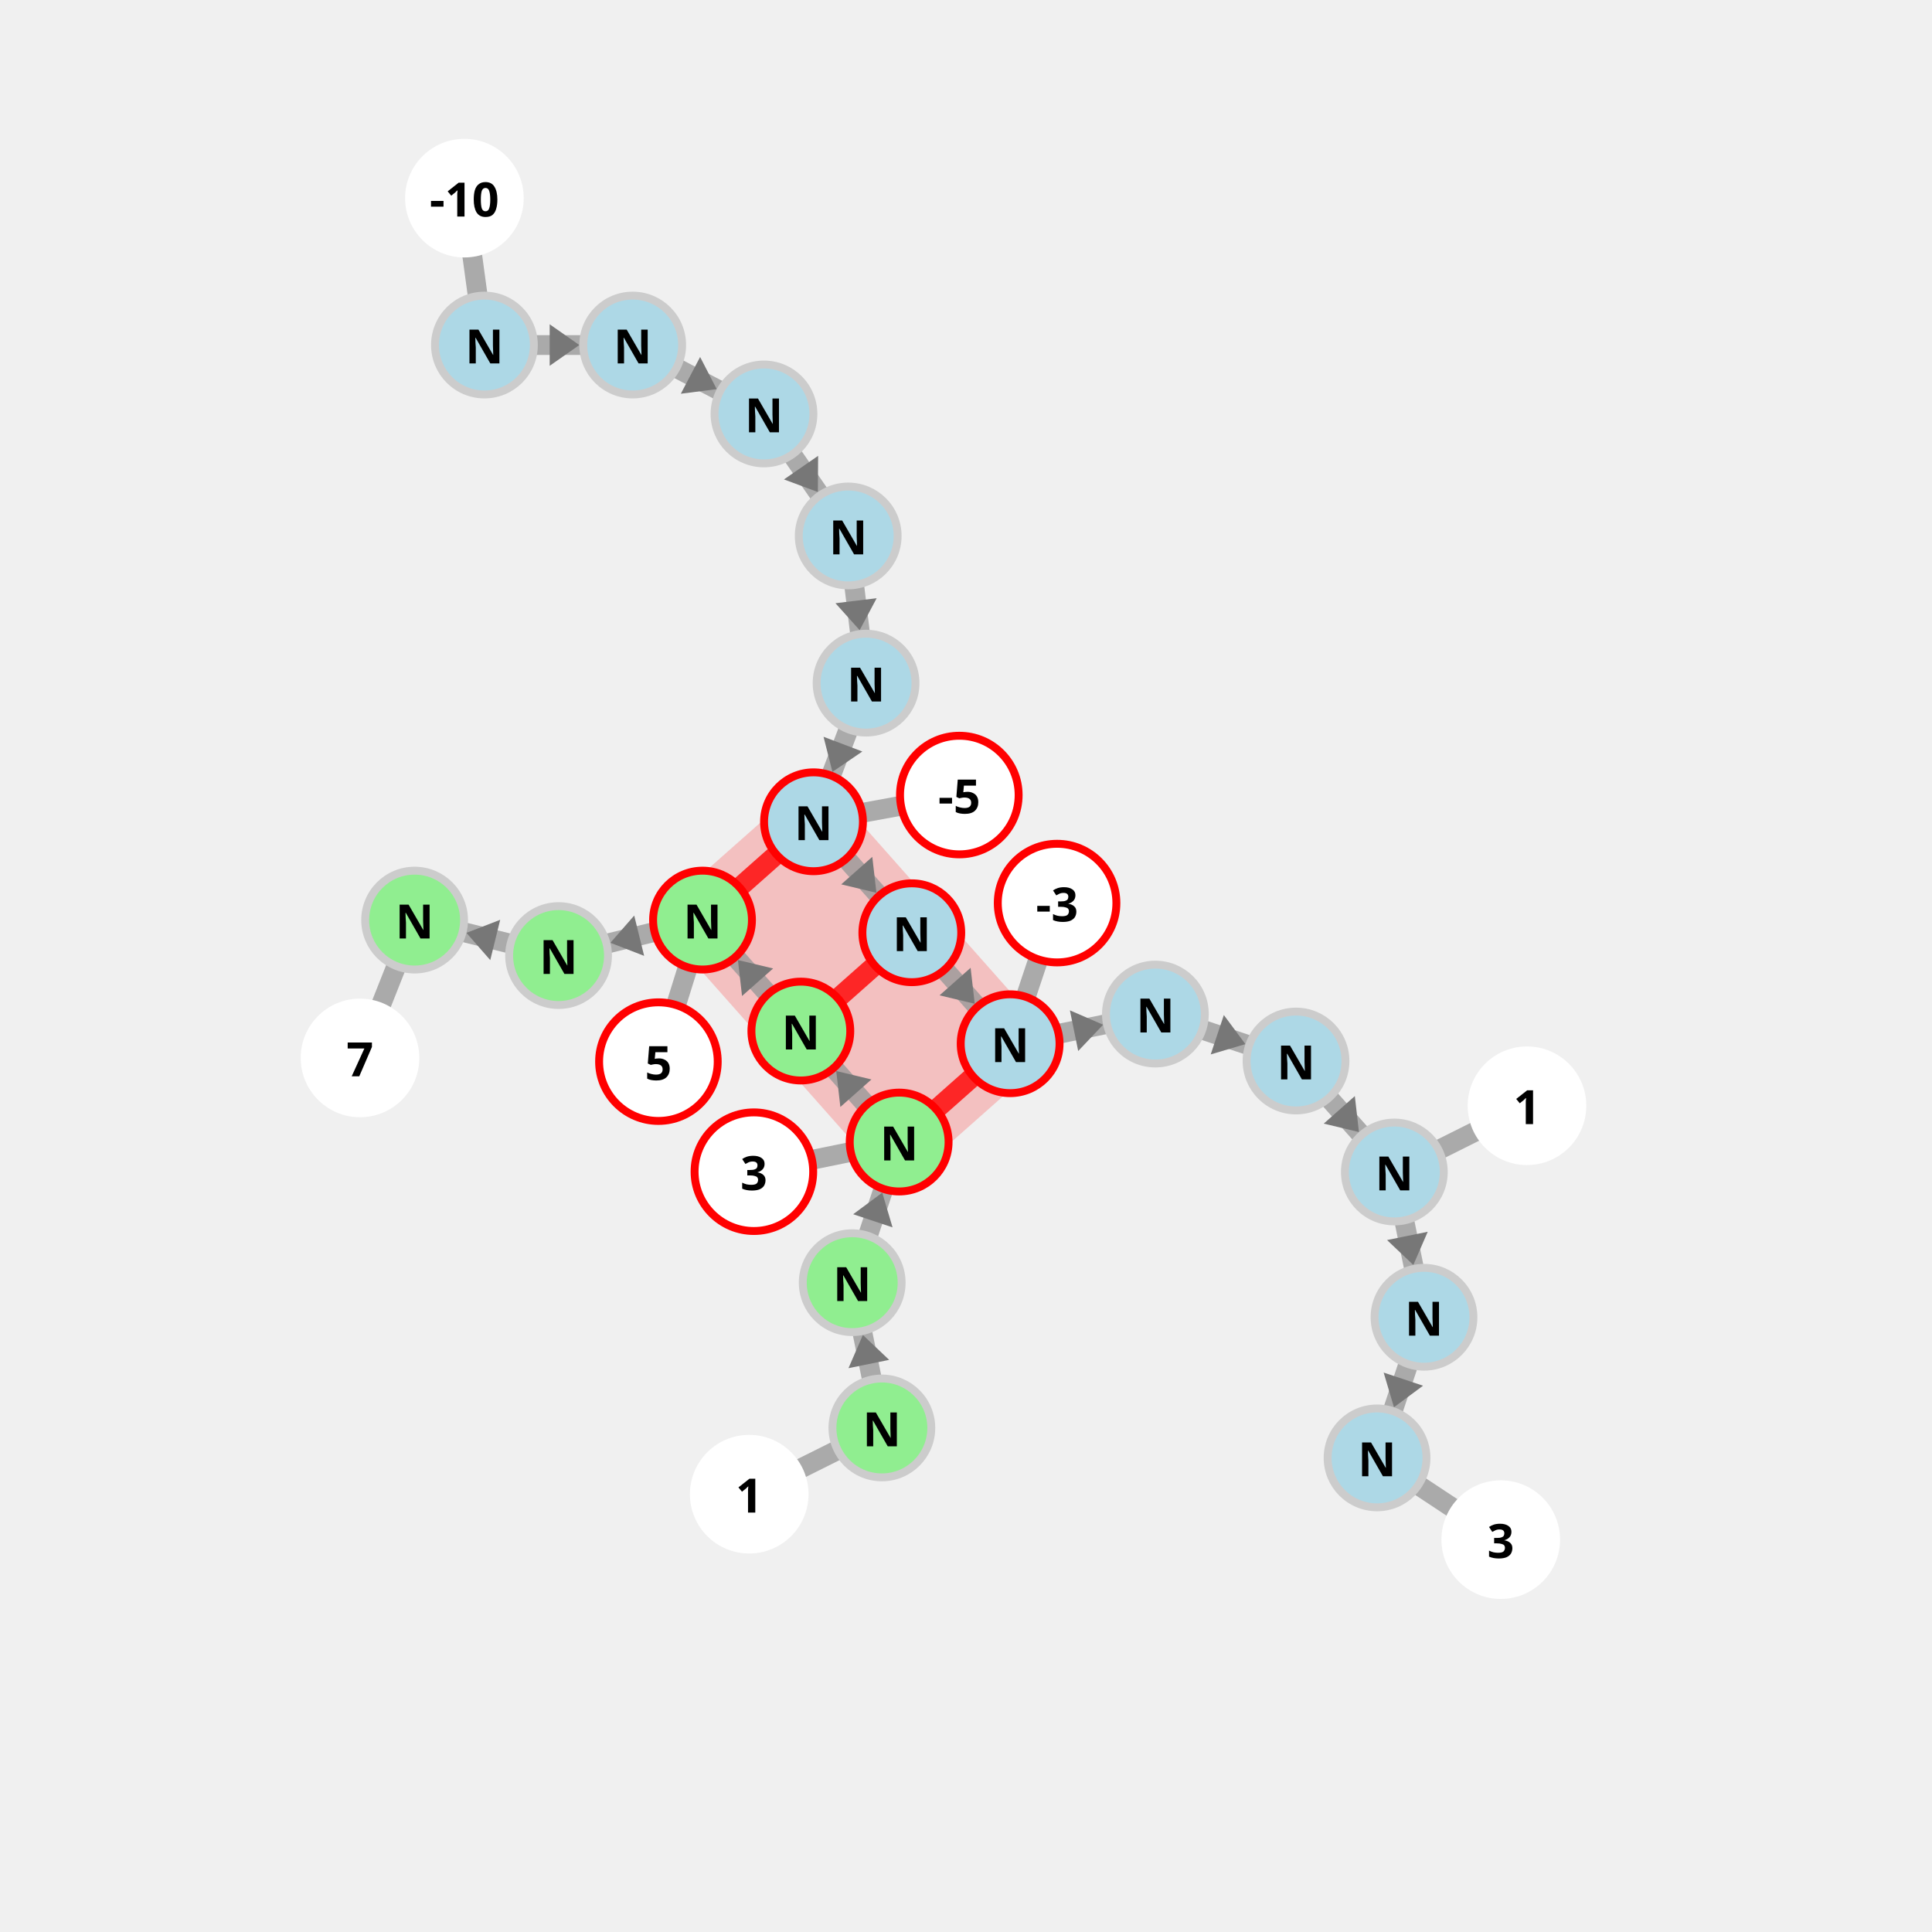
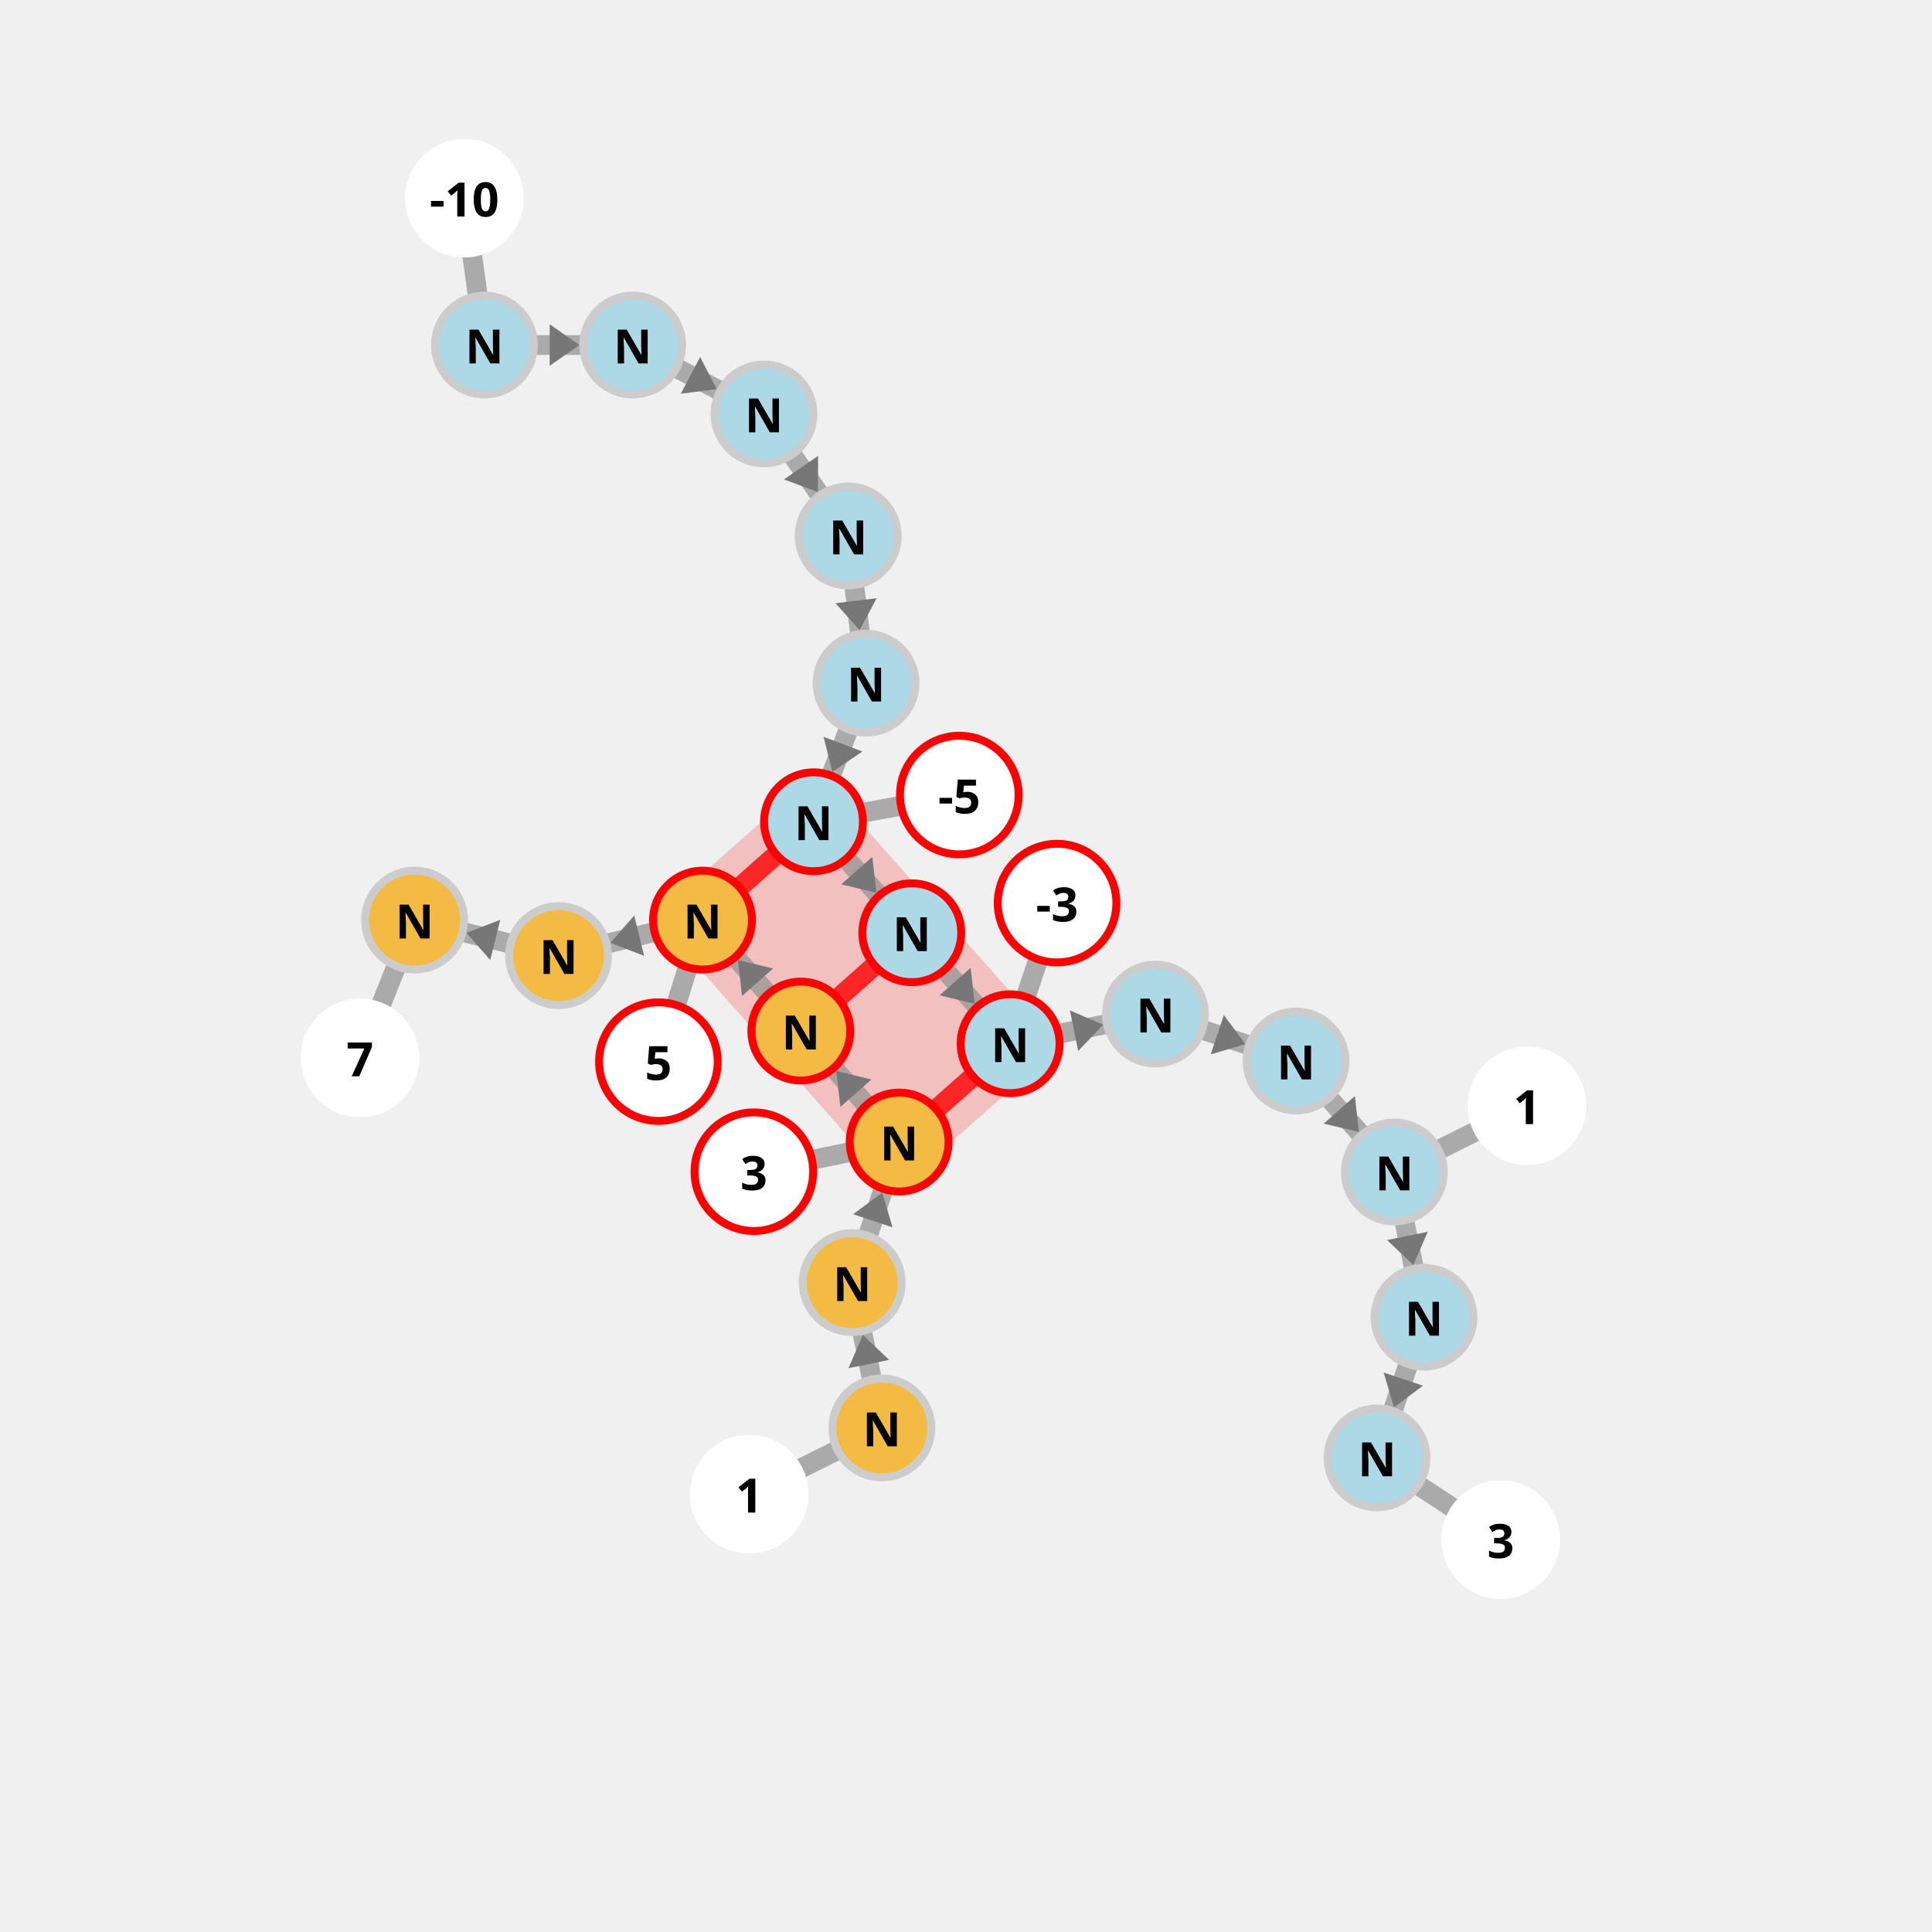
<svg xmlns="http://www.w3.org/2000/svg" viewBox="0 0 300 300">
  <style type="text/css">
 circle.fornac-node, polygon.fornac-node {
  stroke: #ccc;
  stroke-width: 0.8;
  opacity: 1;
  fill: white;
}

path.fornac-directionArrow {
  fill: #777;
  stroke: none;
  stroke-width: 0.8px;
}

g.fornac-plot {
    /* outline: 1px solid red; */
}

circle.fornac-node[base_type="a"] {
  fill: #dbdb8d;
}

circle.fornac-node[base_type="c"] {
  fill: #98df8a;
}

circle.fornac-node[base_type="g"] {
  fill: #ff9896;
}

circle.fornac-node[base_type="u"], circle.fornac-node[base_type="t"] {
  fill: #aec7e8;
}

.fornac-node &gt; text {
     pointer-events: none;
 }

circle.fornac-node[node_type="label"] {
    stroke: transparent;
    stroke-width: 0;
    fill: white;
    display: inline;
}

circle.fornac-node[node_type="protein"] {
    fill: gray;
    fill-opacity: 0.5;
    stroke-width: 4;
}

.fornac-selectedNode &gt; circle.fornac-node {
    stroke: red;
}

text.fornac-nodeLabel {
    font-weight: bold;
    font-family: Tahoma, Geneva, sans-serif;
    font-size: 0.4em;
    color: rgb(100,100,100);
    text-anchor: middle;
    alignment-baseline: middle;
    dominant-baseline: central;
    pointer-events: none;
    -webkit-touch-callout: none;
    -webkit-user-select: none;
    -khtml-user-select: none;
    -moz-user-select: none;
    -ms-user-select: none;
    user-select: none;
}

line.fornac-link {
  stroke: #999;
  stroke-opacity: 0.8;
  stroke-width: 2;
}

line.fornac-link[link_type="pseudoknot"] {
    stroke: red;
}

line.fornac-link[link_type="basepair"] {
  stroke: red;
}

line.fornac-link[link_type="intermolecule"] {
  stroke: blue;
}

line.fornac-link[link_type="chain_chain"] {
  stroke-dasharray: 3,3;
}

line.fornac-link[link_type="fake"] {
  stroke: green;
}

text.fornac-plotLabel {
    font-family: Tahoma, Geneva, sans-serif;
    font-weight: bolder;
    font-size: 1.2em;
    fill: rgba(200, 200, 200, 0.5);
    text-anchor: middle;
    alignment-baseline: central;
}

.fornac-transparent {
    fill: transparent;
    stroke-width: 0;
    stroke-opacity: 0;
    opacity: 0;
    visibility: hidden;
    pointer-events: none;
}

.fornac-dragLine {
  stroke: #999;
  stroke-width: 2;
  pointer-events: none;
}

.fornac-mouseEventHelper &gt; .extent {
  fill-opacity: .1;
  stroke: #fff;
  shape-rendering: crispEdges;
}

.d3-context-menu {
	position: absolute;
	display: none;
	background-color: #f2f2f2;
	border-radius: 4px;

	font-family: Arial, sans-serif;
	font-size: 14px;
	min-width: 150px;
	border: 1px solid #d4d4d4;

	z-index:1200;
}

.d3-context-menu ul {
	list-style-type: none;
	margin: 4px 0px;
	padding: 0px;
	cursor: default;
}

.d3-context-menu ul li {
	padding: 4px 16px;

	-webkit-touch-callout: none; /* iOS Safari */
	-webkit-user-select: none;   /* Chrome/Safari/Opera */
	-khtml-user-select: none;    /* Konqueror */
	-moz-user-select: none;      /* Firefox */
	-ms-user-select: none;       /* Internet Explorer/Edge */
	user-select: none;
}

.d3-context-menu ul li:hover {
	background-color: #4677f8;
	color: #fefefe;
}

.d3-context-menu-selected {
	background-color: #4677f8;
	color: #fefefe;
}

/*
	Header
*/

.d3-context-menu ul li.is-header
.d3-context-menu ul li.is-header:hover {
	background-color: #f2f2f2;
	color: #444;
	font-weight: bold;
	font-style: italic;
}

/*
	Disabled
*/

.d3-context-menu ul li.is-disabled
.d3-context-menu ul li.is-disabled:hover {
	background-color: #f2f2f2;
	color: #888;
	cursor: not-allowed;
}

/*
	Divider
*/

.d3-context-menu ul li.is-divider {
	padding: 0px 0px;
}

.d3-context-menu ul li.is-divider:hover {
	background-color: #f2f2f2;
}

.d3-context-menu ul hr {
	border: 0;
    height: 0;
    border-top: 1px solid rgba(0, 0, 0, 0.1);
    border-bottom: 1px solid rgba(255, 255, 255, 0.3);
}

/*# sourceMappingURL=fornac.css.map*/ 
</style>
  <g class="fornac-plot" transform="translate(-78.25751,-99.90261)scale(1.534809,1.534809)">
    <polyline points="133.292,148.231 143.239,159.459 153.185,170.687 141.958,180.634 132.011,169.406 122.064,158.178 133.292,148.231 " style="fill:red;opacity:0.2;stroke:red;stroke-width:7" />
    <g class="fornac-links">
      <line class="link fornac-link" x1="100" y1="100" x2="115" y2="100" link_type="backbone" pointer-events="all" start="1" end="2" />
      <line class="link fornac-link" x1="115" y1="100" x2="128.282" y2="106.971" link_type="backbone" pointer-events="all" start="2" end="3" />
      <line class="link fornac-link" x1="128.282" y1="106.971" x2="136.803" y2="119.316" link_type="backbone" pointer-events="all" start="3" end="4" />
      <line class="link fornac-link" x1="136.803" y1="119.316" x2="138.611" y2="134.206" link_type="backbone" pointer-events="all" start="4" end="5" />
      <line class="link fornac-link" x1="133.292" y1="148.231" x2="122.064" y2="158.178" link_type="basepair" pointer-events="all" start="6" end="21" />
      <line class="link fornac-link" x1="138.611" y1="134.206" x2="133.292" y2="148.231" link_type="backbone" pointer-events="all" start="5" end="6" />
      <line class="link fornac-link" x1="143.239" y1="159.459" x2="132.011" y2="169.406" link_type="basepair" pointer-events="all" start="7" end="20" />
      <line class="link fornac-link" x1="133.292" y1="148.231" x2="143.239" y2="159.459" link_type="backbone" pointer-events="all" start="6" end="7" />
      <line class="link fornac-link" x1="153.185" y1="170.687" x2="141.958" y2="180.634" link_type="basepair" pointer-events="all" start="8" end="19" />
      <line class="link fornac-link" x1="143.239" y1="159.459" x2="153.185" y2="170.687" link_type="backbone" pointer-events="all" start="7" end="8" />
      <line class="link fornac-link" x1="153.185" y1="170.687" x2="167.882" y2="167.686" link_type="backbone" pointer-events="all" start="8" end="9" />
      <line class="link fornac-link" x1="167.882" y1="167.686" x2="182.11" y2="172.436" link_type="backbone" pointer-events="all" start="9" end="10" />
      <line class="link fornac-link" x1="182.11" y1="172.436" x2="192.057" y2="183.664" link_type="backbone" pointer-events="all" start="10" end="11" />
      <line class="link fornac-link" x1="192.057" y1="183.664" x2="195.058" y2="198.361" link_type="backbone" pointer-events="all" start="11" end="12" />
      <line class="link fornac-link" x1="195.058" y1="198.361" x2="190.308" y2="212.589" link_type="backbone" pointer-events="all" start="12" end="13" />
      <line class="link fornac-link" x1="140.208" y1="209.559" x2="137.208" y2="194.862" link_type="backbone" pointer-events="all" start="17" end="18" />
      <line class="link fornac-link" x1="137.208" y1="194.862" x2="141.958" y2="180.634" link_type="backbone" pointer-events="all" start="18" end="19" />
      <line class="link fornac-link" x1="141.958" y1="180.634" x2="132.011" y2="169.406" link_type="backbone" pointer-events="all" start="19" end="20" />
      <line class="link fornac-link" x1="132.011" y1="169.406" x2="122.064" y2="158.178" link_type="backbone" pointer-events="all" start="20" end="21" />
      <line class="link fornac-link" x1="122.064" y1="158.178" x2="107.5" y2="161.768" link_type="backbone" pointer-events="all" start="21" end="22" />
      <line class="link fornac-link" x1="107.5" y1="161.768" x2="92.936" y2="158.178" link_type="backbone" pointer-events="all" start="22" end="23" />
      <line class="link fornac-link" x1="100" y1="100" x2="97.973" y2="85.138" link_type="label_link" pointer-events="all" start="1" end="1" />
      <line class="link fornac-link" x1="133.292" y1="148.231" x2="148.046" y2="145.528" link_type="label_link" pointer-events="all" start="6" end="1" />
      <line class="link fornac-link" x1="153.185" y1="170.687" x2="157.935" y2="156.459" link_type="label_link" pointer-events="all" start="8" end="1" />
      <line class="link fornac-link" x1="192.057" y1="183.664" x2="205.477" y2="176.962" link_type="label_link" pointer-events="all" start="11" end="1" />
      <line class="link fornac-link" x1="190.308" y1="212.589" x2="202.821" y2="220.86" link_type="label_link" pointer-events="all" start="13" end="1" />
      <line class="link fornac-link" x1="140.208" y1="209.559" x2="126.789" y2="216.261" link_type="label_link" pointer-events="all" start="17" end="1" />
      <line class="link fornac-link" x1="141.958" y1="180.634" x2="127.261" y2="183.634" link_type="label_link" pointer-events="all" start="19" end="1" />
      <line class="link fornac-link" x1="122.064" y1="158.178" x2="117.602" y2="172.499" link_type="label_link" pointer-events="all" start="21" end="1" />
      <line class="link fornac-link" x1="92.936" y1="158.178" x2="87.411" y2="172.124" link_type="label_link" pointer-events="all" start="23" end="1" />
    </g>
    <g class="fornac-nodes">
      <g class="gnode" struct_name="empty" transform="translate(100,100)" num="n1" rnum="n23">
        <path class="fornac-directionArrow" node_num="1" />
        <circle class="fornac-node" node_type="nucleotide" node_num="1" r="5" style="fill: lightblue;" />
        <text class="fornac-nodeLabel" label_type="nucleotide">N</text>
      </g>
      <g class="gnode" struct_name="empty" transform="translate(115,100)" num="n2" rnum="n22">
        <path class="fornac-directionArrow" node_num="2" d="M-8.4,-2.1L-5.4,0L-8.4,2.1" />
        <circle class="fornac-node" node_type="nucleotide" node_num="2" r="5" style="fill: lightblue;" />
        <text class="fornac-nodeLabel" label_type="nucleotide">N</text>
      </g>
      <g class="gnode" struct_name="empty" transform="translate(128.2818,106.9708)" num="n3" rnum="n21">
        <path class="fornac-directionArrow" node_num="3" d="M-6.462,-5.763L-4.781,-2.51L-8.414,-2.044" />
        <circle class="fornac-node" node_type="nucleotide" node_num="3" r="5" style="fill: lightblue;" />
        <text class="fornac-nodeLabel" label_type="nucleotide">N</text>
      </g>
      <g class="gnode" struct_name="empty" transform="translate(136.8028,119.3156)" num="n4" rnum="n20">
        <path class="fornac-directionArrow" node_num="4" d="M-3.043,-8.106L-3.068,-4.444L-6.5,-5.72" />
        <circle class="fornac-node" node_type="nucleotide" node_num="4" r="5" style="fill: lightblue;" />
        <text class="fornac-nodeLabel" label_type="nucleotide">N</text>
      </g>
      <g class="gnode" struct_name="empty" transform="translate(138.6109,134.2062)" num="n5" rnum="n19">
        <path class="fornac-directionArrow" node_num="5" d="M1.072,-8.592L-0.651,-5.361L-3.097,-8.086" />
        <circle class="fornac-node" node_type="nucleotide" node_num="5" r="5" style="fill: lightblue;" />
        <text class="fornac-nodeLabel" label_type="nucleotide">N</text>
      </g>
      <g class="gnode" struct_name="empty" transform="translate(133.2918,148.2315)" num="n6" rnum="n18">
        <path class="fornac-directionArrow" node_num="6" d="M4.942,-7.109L1.915,-5.049L1.015,-8.599" />
        <circle class="fornac-node" node_type="nucleotide" node_num="6" r="5" style="fill: lightblue;stroke: red;" />
        <text class="fornac-nodeLabel" label_type="nucleotide">N</text>
      </g>
      <g class="gnode" struct_name="empty" transform="translate(143.2386,159.4591)" num="n7" rnum="n17">
        <path class="fornac-directionArrow" node_num="7" d="M-3.998,-7.68L-3.581,-4.042L-7.142,-4.895" />
        <circle class="fornac-node" node_type="nucleotide" node_num="7" r="5" style="fill: lightblue;stroke: red;" />
        <text class="fornac-nodeLabel" label_type="nucleotide">N</text>
      </g>
      <g class="gnode" struct_name="empty" transform="translate(153.1855,170.6868)" num="n8" rnum="n16">
        <path class="fornac-directionArrow" node_num="8" d="M-3.998,-7.68L-3.581,-4.042L-7.142,-4.895" />
        <circle class="fornac-node" node_type="nucleotide" node_num="8" r="5" style="fill: lightblue;stroke: red;" />
        <text class="fornac-nodeLabel" label_type="nucleotide">N</text>
      </g>
      <g class="gnode" struct_name="empty" transform="translate(167.8823,167.6864)" num="n9" rnum="n15">
        <path class="fornac-directionArrow" node_num="9" d="M-8.65,-0.377L-5.291,1.08L-7.81,3.738" />
        <circle class="fornac-node" node_type="nucleotide" node_num="9" r="5" style="fill: lightblue;" />
        <text class="fornac-nodeLabel" label_type="nucleotide">N</text>
      </g>
      <g class="gnode" struct_name="empty" transform="translate(182.1104,172.4364)" num="n10" rnum="n14">
        <path class="fornac-directionArrow" node_num="10" d="M-7.303,-4.652L-5.122,-1.71L-8.633,-0.668" />
        <circle class="fornac-node" node_type="nucleotide" node_num="10" r="5" style="fill: lightblue;" />
        <text class="fornac-nodeLabel" label_type="nucleotide">N</text>
      </g>
      <g class="gnode" struct_name="empty" transform="translate(192.0572,183.6641)" num="n11" rnum="n13">
        <path class="fornac-directionArrow" node_num="11" d="M-3.998,-7.68L-3.581,-4.042L-7.142,-4.895" />
        <circle class="fornac-node" node_type="nucleotide" node_num="11" r="5" style="fill: lightblue;" />
        <text class="fornac-nodeLabel" label_type="nucleotide">N</text>
      </g>
      <g class="gnode" struct_name="empty" transform="translate(195.0576,198.361)" num="n12" rnum="n12">
        <path class="fornac-directionArrow" node_num="12" d="M0.377,-8.65L-1.08,-5.291L-3.738,-7.81" />
        <circle class="fornac-node" node_type="nucleotide" node_num="12" r="5" style="fill: lightblue;" />
        <text class="fornac-nodeLabel" label_type="nucleotide">N</text>
      </g>
      <g class="gnode" struct_name="empty" transform="translate(190.3076,212.589)" num="n13" rnum="n11">
        <path class="fornac-directionArrow" node_num="13" d="M4.652,-7.303L1.71,-5.122L0.668,-8.633" />
        <circle class="fornac-node" node_type="nucleotide" node_num="13" r="5" style="fill: lightblue;" />
        <text class="fornac-nodeLabel" label_type="nucleotide">N</text>
      </g>
      <g class="gnode" struct_name="empty" transform="translate(140.2082,209.5586)" num="n17" rnum="n7">
-         <circle class="fornac-node" node_type="nucleotide" node_num="17" r="5" style="fill: lightgreen;" />
+         <circle class="fornac-node" node_type="nucleotide" node_num="17" r="5" style="fill: #F4BB44;" />
        <text class="fornac-nodeLabel" label_type="nucleotide">N</text>
      </g>
      <g class="gnode" struct_name="empty" transform="translate(137.2078,194.8617)" num="n18" rnum="n6">
        <path class="fornac-directionArrow" node_num="18" d="M-0.377,8.65L1.08,5.291L3.738,7.81" />
-         <circle class="fornac-node" node_type="nucleotide" node_num="18" r="5" style="fill: lightgreen;" />
+         <circle class="fornac-node" node_type="nucleotide" node_num="18" r="5" style="fill: #F4BB44;" />
        <text class="fornac-nodeLabel" label_type="nucleotide">N</text>
      </g>
      <g class="gnode" struct_name="empty" transform="translate(141.9578,180.6336)" num="n19" rnum="n5">
        <path class="fornac-directionArrow" node_num="19" d="M-4.652,7.303L-1.71,5.122L-0.668,8.633" />
-         <circle class="fornac-node" node_type="nucleotide" node_num="19" r="5" style="fill: lightgreen;stroke: red;" />
+         <circle class="fornac-node" node_type="nucleotide" node_num="19" r="5" style="fill: #F4BB44;stroke: red;" />
        <text class="fornac-nodeLabel" label_type="nucleotide">N</text>
      </g>
      <g class="gnode" struct_name="empty" transform="translate(132.011,169.406)" num="n20" rnum="n4">
        <path class="fornac-directionArrow" node_num="20" d="M3.998,7.68L3.581,4.042L7.142,4.895" />
-         <circle class="fornac-node" node_type="nucleotide" node_num="20" r="5" style="fill: lightgreen;stroke: red;" />
+         <circle class="fornac-node" node_type="nucleotide" node_num="20" r="5" style="fill: #F4BB44;stroke: red;" />
        <text class="fornac-nodeLabel" label_type="nucleotide">N</text>
      </g>
      <g class="gnode" struct_name="empty" transform="translate(122.0641,158.1783)" num="n21" rnum="n3">
        <path class="fornac-directionArrow" node_num="21" d="M3.998,7.68L3.581,4.042L7.142,4.895" />
-         <circle class="fornac-node" node_type="nucleotide" node_num="21" r="5" style="fill: lightgreen;stroke: red;" />
+         <circle class="fornac-node" node_type="nucleotide" node_num="21" r="5" style="fill: #F4BB44;stroke: red;" />
        <text class="fornac-nodeLabel" label_type="nucleotide">N</text>
      </g>
      <g class="gnode" struct_name="empty" transform="translate(107.5,161.7681)" num="n22" rnum="n2">
        <path class="fornac-directionArrow" node_num="22" d="M8.658,0.029L5.243,-1.292L7.653,-4.049" />
-         <circle class="fornac-node" node_type="nucleotide" node_num="22" r="5" style="fill: lightgreen;" />
+         <circle class="fornac-node" node_type="nucleotide" node_num="22" r="5" style="fill: #F4BB44;" />
        <text class="fornac-nodeLabel" label_type="nucleotide">N</text>
      </g>
      <g class="gnode" struct_name="empty" transform="translate(92.93587,158.1783)" num="n23" rnum="n1">
        <path class="fornac-directionArrow" node_num="23" d="M7.653,4.049L5.243,1.292L8.658,-0.029" />
-         <circle class="fornac-node" node_type="nucleotide" node_num="23" r="5" style="fill: lightgreen;" />
+         <circle class="fornac-node" node_type="nucleotide" node_num="23" r="5" style="fill: #F4BB44;" />
        <text class="fornac-nodeLabel" label_type="nucleotide">N</text>
      </g>
      <g class="gnode" struct_name="empty" transform="translate(97.97268,85.13763)" num="n-1" rnum="n25" label_gnum="1">
        <circle class="fornac-node" r="6" node_type="label" node_num="-1" label_num="1" />
        <text class="fornac-nodeLabel" label_type="label">-10</text>
      </g>
      <g class="gnode" struct_name="empty" transform="translate(148.0461,145.5277)" num="n-1" rnum="n25" label_gnum="6">
        <circle class="fornac-node" r="6" node_type="label" node_num="-1" label_num="6" style="stroke: red;stroke-width: 0.8;" />
        <text class="fornac-nodeLabel" label_type="label">-5</text>
      </g>
      <g class="gnode" struct_name="empty" transform="translate(157.9355,156.4588)" num="n-1" rnum="n25" label_gnum="8">
        <circle class="fornac-node" r="6" node_type="label" node_num="-1" label_num="8" style="stroke: red;stroke-width: 0.8;" />
        <text class="fornac-nodeLabel" label_type="label">-3</text>
      </g>
      <g class="gnode" struct_name="empty" transform="translate(205.4767,176.9621)" num="n-1" rnum="n25" label_gnum="11">
        <circle class="fornac-node" r="6" node_type="label" node_num="-1" label_num="11" />
        <text class="fornac-nodeLabel" label_type="label">1</text>
      </g>
      <g class="gnode" struct_name="empty" transform="translate(202.8214,220.8597)" num="n-1" rnum="n25" label_gnum="13">
        <circle class="fornac-node" r="6" node_type="label" node_num="-1" label_num="13" />
        <text class="fornac-nodeLabel" label_type="label">3</text>
      </g>
      <g class="gnode" struct_name="empty" transform="translate(126.7887,216.2605)" num="n-1" rnum="n25" label_gnum="17">
        <circle class="fornac-node" r="6" node_type="label" node_num="-1" label_num="17" />
        <text class="fornac-nodeLabel" label_type="label">1</text>
      </g>
      <g class="gnode" struct_name="empty" transform="translate(127.2609,183.634)" num="n-1" rnum="n25" label_gnum="19">
        <circle class="fornac-node" r="6" node_type="label" node_num="-1" label_num="19" style="stroke: red;stroke-width: 0.8;" />
        <text class="fornac-nodeLabel" label_type="label">3</text>
      </g>
      <g class="gnode" struct_name="empty" transform="translate(117.6016,172.4991)" num="n-1" rnum="n25" label_gnum="21">
        <circle class="fornac-node" r="6" node_type="label" node_num="-1" label_num="21" style="stroke: red;stroke-width: 0.8;" />
        <text class="fornac-nodeLabel" label_type="label">5</text>
      </g>
      <g class="gnode" struct_name="empty" transform="translate(87.41067,172.1236)" num="n-1" rnum="n25" label_gnum="23">
        <circle class="fornac-node" r="6" node_type="label" node_num="-1" label_num="23" />
        <text class="fornac-nodeLabel" label_type="label">7</text>
      </g>
      <g class="gnode" transform="translate(132.6514,158.8187)" num="n-1" rnum="n25" label_gnum="24">
        <text class="fornac-nodeLabel" label_type="middle" label_num="24" />
      </g>
      <g class="gnode" transform="translate(142.5982,170.0464)" num="n-1" rnum="n25" label_gnum="25">
        <text class="fornac-nodeLabel" label_type="middle" label_num="25" />
      </g>
      <g class="gnode" transform="translate(92.93587,158.1783)" num="n-3" rnum="n27">
        <text class="fornac-nodeLabel" label_type="middle" />
      </g>
      <g class="gnode" transform="translate(100,100)" num="n-2" rnum="n26">
        <text class="fornac-nodeLabel" label_type="middle" />
      </g>
      <g class="gnode" transform="translate(119.3875,131.8721)" num="n-1" rnum="n25" label_gnum="26">
        <text class="fornac-nodeLabel" label_type="middle" label_num="26" />
      </g>
      <g class="gnode" transform="translate(166.1327,196.6113)" num="n-1" rnum="n25" label_gnum="27">
        <text class="fornac-nodeLabel" label_type="middle" label_num="27" />
      </g>
    </g>
  </g>
</svg>
